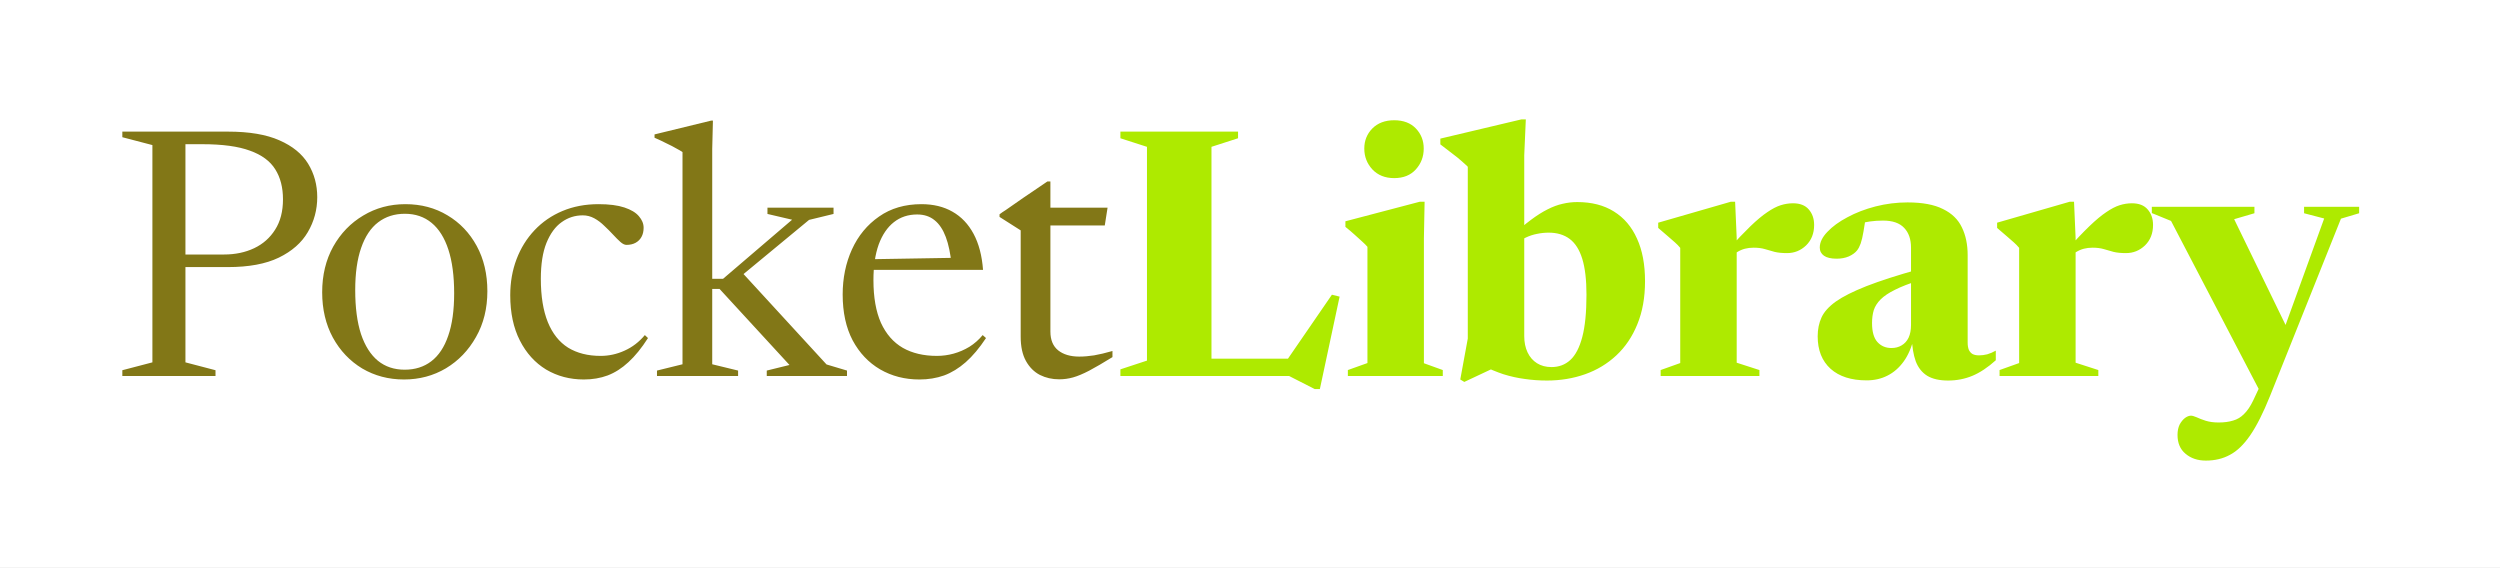
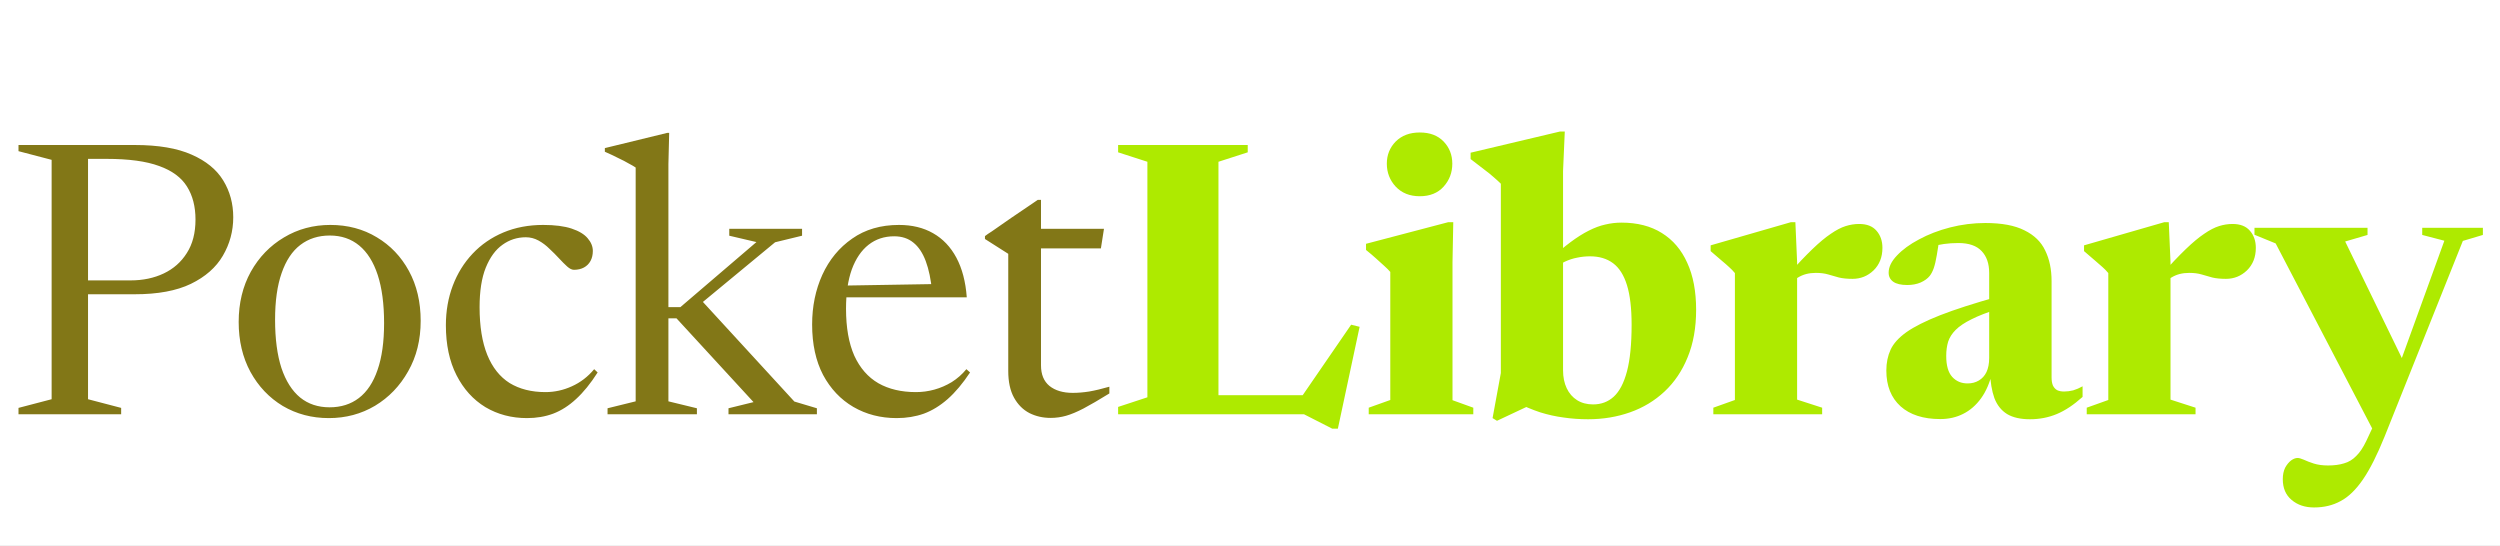
- <svg xmlns="http://www.w3.org/2000/svg" width="379" height="86" viewBox="0 0 379 86" fill="none">
+ <svg xmlns="http://www.w3.org/2000/svg" width="344" height="75" viewBox="0 0 344 75" fill="none">
  <g clip-path="url(#clip0_332_1085)">
-     <rect width="379" height="86" fill="white" />
-     <path d="M42.9 30.209C42.9 28.424 42.511 26.914 41.734 25.677C40.957 24.423 39.676 23.477 37.891 22.841C36.125 22.188 33.722 21.861 30.683 21.861H24.456L24.588 19.953H34.553C37.785 19.953 40.391 20.395 42.37 21.278C44.349 22.144 45.797 23.327 46.716 24.829C47.635 26.331 48.094 28.018 48.094 29.89C48.094 31.799 47.617 33.565 46.663 35.191C45.727 36.798 44.26 38.088 42.264 39.059C40.285 40.014 37.715 40.49 34.553 40.49H24.588L24.456 38.583H33.969C35.665 38.583 37.185 38.264 38.528 37.629C39.87 36.992 40.93 36.056 41.708 34.819C42.502 33.583 42.9 32.046 42.9 30.209ZM28.113 19.953V54.933L32.671 56.126V57H18.546V56.126L23.104 54.933V21.994L18.546 20.801V19.953H28.113ZM61.35 56.046C62.923 56.046 64.265 55.622 65.378 54.774C66.509 53.908 67.366 52.619 67.949 50.905C68.549 49.191 68.85 47.045 68.85 44.465C68.85 41.833 68.558 39.625 67.975 37.84C67.392 36.056 66.544 34.705 65.431 33.786C64.318 32.867 62.967 32.408 61.377 32.408C59.804 32.408 58.453 32.841 57.322 33.706C56.209 34.554 55.352 35.844 54.752 37.575C54.151 39.289 53.851 41.427 53.851 43.989C53.851 46.621 54.142 48.838 54.725 50.64C55.326 52.424 56.183 53.776 57.296 54.694C58.409 55.596 59.76 56.046 61.35 56.046ZM61.244 57.53C58.912 57.53 56.801 56.974 54.911 55.861C53.038 54.73 51.554 53.166 50.459 51.17C49.381 49.174 48.842 46.886 48.842 44.306C48.842 41.709 49.399 39.404 50.512 37.39C51.642 35.376 53.162 33.804 55.07 32.673C56.978 31.525 59.107 30.951 61.456 30.951C63.841 30.951 65.97 31.516 67.843 32.647C69.716 33.76 71.191 35.305 72.268 37.284C73.346 39.263 73.885 41.55 73.885 44.148C73.885 46.762 73.311 49.077 72.162 51.09C71.032 53.105 69.512 54.686 67.604 55.834C65.696 56.965 63.576 57.53 61.244 57.53ZM90.736 30.951C92.343 30.951 93.651 31.118 94.658 31.454C95.665 31.79 96.398 32.231 96.857 32.779C97.334 33.327 97.573 33.91 97.573 34.528C97.573 35.058 97.467 35.517 97.255 35.906C97.043 36.295 96.742 36.595 96.354 36.807C95.965 37.019 95.506 37.125 94.976 37.125C94.693 37.125 94.384 36.975 94.048 36.675C93.713 36.374 93.342 36.003 92.935 35.562C92.529 35.12 92.087 34.678 91.61 34.236C91.151 33.777 90.647 33.397 90.1 33.097C89.552 32.797 88.969 32.647 88.351 32.647C87.167 32.647 86.098 32.991 85.144 33.68C84.19 34.351 83.422 35.403 82.839 36.834C82.273 38.247 81.991 40.058 81.991 42.266C81.991 44.898 82.344 47.089 83.051 48.838C83.757 50.569 84.782 51.859 86.125 52.707C87.485 53.537 89.128 53.953 91.054 53.953C92.308 53.953 93.518 53.688 94.684 53.157C95.868 52.627 96.893 51.841 97.758 50.799L98.235 51.249C97.264 52.769 96.274 53.988 95.267 54.907C94.278 55.825 93.227 56.496 92.114 56.92C91.018 57.327 89.817 57.53 88.51 57.53C86.39 57.53 84.482 57.026 82.786 56.02C81.107 54.995 79.782 53.529 78.811 51.62C77.839 49.712 77.353 47.425 77.353 44.757C77.353 42.796 77.671 40.976 78.307 39.298C78.943 37.62 79.853 36.153 81.037 34.899C82.22 33.645 83.634 32.673 85.277 31.984C86.92 31.295 88.739 30.951 90.736 30.951ZM111.657 42.425L112.505 41.312L125.304 55.251L128.405 56.178V57H116.241V56.178L119.686 55.331L109.086 43.803H107.125V42.266H109.616L120.084 33.309L116.347 32.434V31.48H126.364V32.434L122.654 33.336L111.657 42.425ZM107.973 55.224L111.895 56.178V57H99.599V56.178L103.468 55.224V23.053C103.239 22.895 102.921 22.709 102.514 22.497C102.126 22.267 101.649 22.02 101.083 21.755C100.536 21.472 99.917 21.181 99.228 20.881V20.377L107.814 18.284H108.079L107.973 22.576V55.224ZM139.7 30.951C141.502 30.951 143.066 31.33 144.391 32.09C145.733 32.85 146.802 33.971 147.597 35.456C148.392 36.94 148.869 38.759 149.028 40.914H131.962V39.298L146.246 39.059L144.258 40.146C144.099 38.468 143.808 37.063 143.384 35.932C142.96 34.802 142.394 33.954 141.688 33.389C140.981 32.806 140.098 32.514 139.038 32.514C137.677 32.514 136.503 32.903 135.513 33.68C134.524 34.457 133.755 35.588 133.208 37.072C132.678 38.556 132.413 40.358 132.413 42.478C132.413 45.075 132.793 47.23 133.552 48.944C134.33 50.64 135.434 51.903 136.865 52.733C138.296 53.546 140.018 53.953 142.032 53.953C142.898 53.953 143.746 53.838 144.576 53.608C145.407 53.378 146.202 53.034 146.961 52.575C147.721 52.097 148.392 51.506 148.975 50.799L149.479 51.249C148.472 52.769 147.447 53.988 146.405 54.907C145.362 55.825 144.267 56.496 143.119 56.92C141.97 57.327 140.725 57.53 139.382 57.53C137.174 57.53 135.186 57.018 133.42 55.993C131.671 54.968 130.284 53.502 129.259 51.594C128.252 49.668 127.749 47.354 127.749 44.651C127.749 42.16 128.217 39.881 129.153 37.814C130.107 35.729 131.476 34.069 133.261 32.832C135.045 31.578 137.192 30.951 139.7 30.951ZM159.241 50.269C159.241 51.523 159.63 52.468 160.407 53.105C161.202 53.74 162.271 54.059 163.614 54.059C164.32 54.059 165.071 53.997 165.866 53.873C166.679 53.732 167.606 53.511 168.649 53.211V54.138C167.218 55.021 166.034 55.71 165.098 56.205C164.179 56.682 163.375 57.018 162.686 57.212C161.997 57.406 161.291 57.504 160.566 57.504C159.506 57.504 158.535 57.283 157.651 56.841C156.768 56.382 156.061 55.675 155.531 54.721C155.001 53.767 154.736 52.539 154.736 51.038V34.925L151.53 32.885V32.487C151.777 32.293 152.086 32.081 152.457 31.852C152.828 31.604 153.235 31.322 153.676 31.003C154.136 30.686 154.63 30.341 155.16 29.97C155.69 29.599 156.264 29.21 156.883 28.804C157.501 28.38 158.137 27.947 158.791 27.506H159.241V32.355V50.269ZM157.651 34.184V31.48H167.907L167.483 34.184H157.651Z" fill="#827717" />
-     <path d="M200.09 58.987H199.321L195.426 57H178.333V54.377H198.129L194.525 55.437L201.918 44.678L203.084 44.969L200.09 58.987ZM183.66 22.259V57H169.853V55.993L173.881 54.668V22.259L169.853 20.96V19.953H187.688V20.96L183.66 22.259ZM211.359 27.002C209.981 27.002 208.877 26.56 208.046 25.677C207.234 24.794 206.827 23.742 206.827 22.523C206.827 21.322 207.234 20.306 208.046 19.476C208.877 18.646 209.981 18.23 211.359 18.23C212.755 18.23 213.85 18.646 214.645 19.476C215.44 20.306 215.837 21.322 215.837 22.523C215.837 23.742 215.44 24.794 214.645 25.677C213.85 26.56 212.755 27.002 211.359 27.002ZM215.97 30.579L215.864 36.118V55.066L218.726 56.099V57H204.336V56.099L207.304 55.039V37.416C207.092 37.169 206.819 36.895 206.483 36.595C206.165 36.295 205.794 35.959 205.37 35.588C204.964 35.217 204.495 34.819 203.965 34.395V33.547L215.254 30.579H215.97ZM224.61 55.357L227.737 55.198L221.986 57.901L221.377 57.53L222.516 51.329V25.279C222.269 25.032 221.951 24.741 221.562 24.405C221.191 24.069 220.732 23.698 220.184 23.292C219.654 22.868 219.045 22.4 218.356 21.887V21.013L230.652 18.098H231.314L231.076 23.53V50.958C231.076 51.894 231.244 52.716 231.579 53.422C231.915 54.129 232.392 54.677 233.01 55.066C233.629 55.454 234.362 55.648 235.21 55.648C236.323 55.648 237.268 55.295 238.045 54.589C238.84 53.864 239.45 52.698 239.874 51.09C240.298 49.483 240.51 47.345 240.51 44.678C240.51 42.434 240.298 40.623 239.874 39.245C239.45 37.867 238.814 36.86 237.966 36.224C237.118 35.588 236.058 35.27 234.786 35.27C234.185 35.27 233.593 35.332 233.01 35.456C232.445 35.562 231.88 35.747 231.314 36.012C230.767 36.277 230.219 36.63 229.671 37.072L229.115 35.853C230.193 34.846 231.182 34.007 232.083 33.336C232.984 32.664 233.823 32.134 234.6 31.745C235.395 31.339 236.155 31.056 236.879 30.898C237.621 30.721 238.363 30.633 239.105 30.633C241.296 30.633 243.151 31.11 244.67 32.063C246.207 33.017 247.373 34.387 248.168 36.171C248.981 37.938 249.387 40.093 249.387 42.637C249.387 45.093 248.999 47.266 248.221 49.156C247.462 51.029 246.402 52.601 245.041 53.873C243.681 55.145 242.1 56.099 240.298 56.735C238.496 57.371 236.57 57.689 234.521 57.689C233.355 57.689 232.233 57.609 231.155 57.45C230.078 57.309 229 57.071 227.922 56.735C226.862 56.382 225.758 55.922 224.61 55.357ZM271.816 30.818C272.876 30.818 273.671 31.127 274.201 31.745C274.748 32.364 275.022 33.15 275.022 34.104C275.022 35.376 274.616 36.41 273.803 37.205C272.991 37.982 272.028 38.37 270.915 38.37C270.173 38.37 269.546 38.309 269.033 38.185C268.521 38.044 268.026 37.902 267.549 37.761C267.072 37.62 266.507 37.549 265.853 37.549C265.376 37.549 264.935 37.602 264.528 37.708C264.122 37.814 263.733 37.982 263.362 38.212C262.991 38.441 262.62 38.742 262.249 39.112L262.011 37.814C263.318 36.365 264.44 35.191 265.376 34.289C266.33 33.371 267.178 32.664 267.92 32.169C268.662 31.657 269.342 31.304 269.961 31.11C270.579 30.915 271.197 30.818 271.816 30.818ZM263.283 36.065V54.986L266.728 56.099V57H251.755V56.099L254.723 55.039V37.575C254.476 37.275 254.211 37.001 253.928 36.754C253.646 36.489 253.301 36.189 252.895 35.853C252.488 35.517 251.985 35.084 251.384 34.554V33.76L262.408 30.579H263.044L263.283 36.065ZM290.93 40.809L290.956 42.505C289.437 42.981 288.209 43.459 287.273 43.935C286.336 44.395 285.612 44.881 285.1 45.393C284.605 45.888 284.261 46.426 284.066 47.01C283.89 47.593 283.801 48.246 283.801 48.971C283.801 50.295 284.075 51.258 284.623 51.859C285.17 52.46 285.877 52.76 286.743 52.76C287.326 52.76 287.838 52.627 288.28 52.362C288.739 52.097 289.092 51.709 289.34 51.197C289.587 50.666 289.711 50.022 289.711 49.262V37.549C289.711 36.277 289.366 35.279 288.677 34.554C287.988 33.812 286.919 33.441 285.471 33.441C284.764 33.441 284.102 33.486 283.483 33.574C282.865 33.662 282.326 33.777 281.867 33.919L282.9 32.276C282.777 33.424 282.644 34.369 282.503 35.111C282.379 35.853 282.238 36.454 282.079 36.913C281.92 37.355 281.734 37.708 281.522 37.973C281.24 38.326 280.824 38.627 280.277 38.874C279.729 39.104 279.12 39.218 278.448 39.218C277.583 39.218 276.938 39.068 276.514 38.768C276.09 38.468 275.878 38.053 275.878 37.523C275.878 36.745 276.258 35.959 277.017 35.164C277.777 34.351 278.793 33.609 280.065 32.938C281.337 32.249 282.759 31.701 284.331 31.295C285.921 30.889 287.538 30.686 289.181 30.686C291.442 30.686 293.235 31.021 294.56 31.692C295.903 32.346 296.857 33.274 297.422 34.475C298.005 35.659 298.297 37.063 298.297 38.688V51.938C298.297 52.38 298.359 52.751 298.482 53.051C298.624 53.334 298.818 53.546 299.065 53.688C299.33 53.811 299.648 53.873 300.019 53.873C300.426 53.873 300.841 53.82 301.265 53.714C301.689 53.59 302.122 53.405 302.563 53.157V54.615C301.344 55.71 300.161 56.496 299.012 56.974C297.864 57.45 296.636 57.689 295.329 57.689C294.021 57.689 292.97 57.45 292.175 56.974C291.38 56.479 290.797 55.746 290.426 54.774C290.073 53.785 289.87 52.557 289.817 51.09L290.135 51.223C289.799 52.654 289.287 53.846 288.598 54.8C287.909 55.755 287.087 56.47 286.133 56.947C285.197 57.424 284.146 57.663 282.98 57.663C280.648 57.663 278.828 57.08 277.521 55.913C276.213 54.73 275.56 53.087 275.56 50.984C275.56 49.925 275.754 48.971 276.143 48.123C276.531 47.275 277.256 46.471 278.316 45.711C279.393 44.951 280.939 44.174 282.953 43.379C284.985 42.584 287.644 41.727 290.93 40.809ZM323.195 30.818C324.255 30.818 325.05 31.127 325.58 31.745C326.127 32.364 326.401 33.15 326.401 34.104C326.401 35.376 325.995 36.41 325.182 37.205C324.369 37.982 323.407 38.37 322.294 38.37C321.552 38.37 320.924 38.309 320.412 38.185C319.9 38.044 319.405 37.902 318.928 37.761C318.451 37.62 317.886 37.549 317.232 37.549C316.755 37.549 316.313 37.602 315.907 37.708C315.501 37.814 315.112 37.982 314.741 38.212C314.37 38.441 313.999 38.742 313.628 39.112L313.39 37.814C314.697 36.365 315.819 35.191 316.755 34.289C317.709 33.371 318.557 32.664 319.299 32.169C320.041 31.657 320.721 31.304 321.34 31.11C321.958 30.915 322.576 30.818 323.195 30.818ZM314.662 36.065V54.986L318.107 56.099V57H303.134V56.099L306.102 55.039V37.575C305.855 37.275 305.59 37.001 305.307 36.754C305.024 36.489 304.68 36.189 304.274 35.853C303.867 35.517 303.364 35.084 302.763 34.554V33.76L313.787 30.579H314.423L314.662 36.065ZM347.019 50.349L342.885 59.862L329.131 33.495L326.216 32.302V31.348H341.772V32.328L338.698 33.23L347.019 50.349ZM334.405 69.826C333.168 69.826 332.143 69.481 331.331 68.793C330.518 68.121 330.112 67.167 330.112 65.93C330.112 65.33 330.218 64.809 330.43 64.367C330.659 63.943 330.933 63.607 331.251 63.36C331.569 63.13 331.87 63.016 332.152 63.016C332.347 63.016 332.629 63.095 333 63.254C333.371 63.431 333.831 63.607 334.378 63.784C334.944 63.961 335.597 64.049 336.339 64.049C337.187 64.049 337.92 63.952 338.539 63.758C339.175 63.581 339.731 63.245 340.208 62.751C340.703 62.273 341.162 61.593 341.586 60.71L343.547 56.523L345.773 51.249L352.345 33.123L349.298 32.328V31.348H357.645V32.328L354.889 33.15L344.13 60.047C343.106 62.592 342.107 64.57 341.136 65.984C340.164 67.397 339.139 68.386 338.062 68.951C337.002 69.534 335.783 69.826 334.405 69.826Z" fill="#AEEA00" />
+     <rect width="344" height="75" fill="white" />
+     <path d="M26.9 30.209C26.9 28.424 26.511 26.914 25.734 25.677C24.957 24.423 23.676 23.477 21.891 22.841C20.125 22.188 17.722 21.861 14.683 21.861H8.456L8.588 19.953H18.552C21.785 19.953 24.391 20.395 26.37 21.278C28.349 22.144 29.797 23.327 30.716 24.829C31.635 26.331 32.094 28.018 32.094 29.89C32.094 31.799 31.617 33.565 30.663 35.191C29.727 36.798 28.26 38.088 26.264 39.059C24.285 40.014 21.715 40.49 18.552 40.49H8.588L8.456 38.583H17.969C19.665 38.583 21.185 38.264 22.527 37.629C23.87 36.992 24.93 36.056 25.707 34.819C26.503 33.583 26.9 32.046 26.9 30.209ZM12.113 19.953V54.933L16.671 56.126V57H2.546V56.126L7.104 54.933V21.994L2.546 20.801V19.953H12.113ZM45.35 56.046C46.923 56.046 48.265 55.622 49.378 54.774C50.509 53.908 51.366 52.619 51.949 50.905C52.55 49.191 52.85 47.045 52.85 44.465C52.85 41.833 52.558 39.625 51.975 37.84C51.392 36.056 50.544 34.705 49.431 33.786C48.318 32.867 46.967 32.408 45.377 32.408C43.804 32.408 42.453 32.841 41.322 33.706C40.209 34.554 39.352 35.844 38.752 37.575C38.151 39.289 37.851 41.427 37.851 43.989C37.851 46.621 38.142 48.838 38.725 50.64C39.326 52.424 40.183 53.776 41.296 54.694C42.409 55.596 43.76 56.046 45.35 56.046ZM45.244 57.53C42.912 57.53 40.801 56.974 38.911 55.861C37.038 54.73 35.554 53.166 34.459 51.17C33.381 49.174 32.842 46.886 32.842 44.306C32.842 41.709 33.399 39.404 34.512 37.39C35.642 35.376 37.162 33.804 39.07 32.673C40.978 31.525 43.107 30.951 45.456 30.951C47.841 30.951 49.97 31.516 51.843 32.647C53.715 33.76 55.191 35.305 56.268 37.284C57.346 39.263 57.885 41.55 57.885 44.148C57.885 46.762 57.311 49.077 56.162 51.09C55.032 53.105 53.512 54.686 51.604 55.834C49.696 56.965 47.576 57.53 45.244 57.53ZM74.736 30.951C76.343 30.951 77.651 31.118 78.658 31.454C79.665 31.79 80.398 32.231 80.857 32.779C81.334 33.327 81.573 33.91 81.573 34.528C81.573 35.058 81.467 35.517 81.255 35.906C81.043 36.295 80.742 36.595 80.354 36.807C79.965 37.019 79.506 37.125 78.976 37.125C78.693 37.125 78.384 36.975 78.048 36.675C77.713 36.374 77.342 36.003 76.935 35.562C76.529 35.12 76.087 34.678 75.61 34.236C75.151 33.777 74.647 33.397 74.1 33.097C73.552 32.797 72.969 32.647 72.351 32.647C71.167 32.647 70.098 32.991 69.144 33.68C68.19 34.351 67.422 35.403 66.839 36.834C66.273 38.247 65.991 40.058 65.991 42.266C65.991 44.898 66.344 47.089 67.051 48.838C67.757 50.569 68.782 51.859 70.125 52.707C71.485 53.537 73.128 53.953 75.054 53.953C76.308 53.953 77.518 53.688 78.684 53.157C79.868 52.627 80.893 51.841 81.758 50.799L82.235 51.249C81.264 52.769 80.274 53.988 79.267 54.907C78.278 55.825 77.227 56.496 76.114 56.92C75.018 57.327 73.817 57.53 72.51 57.53C70.39 57.53 68.482 57.026 66.786 56.02C65.107 54.995 63.782 53.529 62.811 51.62C61.839 49.712 61.353 47.425 61.353 44.757C61.353 42.796 61.671 40.976 62.307 39.298C62.943 37.62 63.853 36.153 65.037 34.899C66.22 33.645 67.634 32.673 69.277 31.984C70.92 31.295 72.739 30.951 74.736 30.951ZM95.657 42.425L96.505 41.312L109.304 55.251L112.405 56.178V57H100.241V56.178L103.686 55.331L93.086 43.803H91.125V42.266H93.616L104.084 33.309L100.347 32.434V31.48H110.364V32.434L106.654 33.336L95.657 42.425ZM91.973 55.224L95.895 56.178V57H83.599V56.178L87.468 55.224V23.053C87.239 22.895 86.921 22.709 86.514 22.497C86.126 22.267 85.649 22.02 85.083 21.755C84.536 21.472 83.917 21.181 83.228 20.881V20.377L91.814 18.284H92.079L91.973 22.576V55.224ZM123.7 30.951C125.502 30.951 127.066 31.33 128.391 32.09C129.733 32.85 130.802 33.971 131.597 35.456C132.392 36.94 132.869 38.759 133.028 40.914H115.962V39.298L130.246 39.059L128.258 40.146C128.099 38.468 127.808 37.063 127.384 35.932C126.96 34.802 126.394 33.954 125.688 33.389C124.981 32.806 124.098 32.514 123.038 32.514C121.677 32.514 120.503 32.903 119.513 33.68C118.524 34.457 117.755 35.588 117.208 37.072C116.678 38.556 116.413 40.358 116.413 42.478C116.413 45.075 116.793 47.23 117.552 48.944C118.33 50.64 119.434 51.903 120.865 52.733C122.296 53.546 124.018 53.953 126.032 53.953C126.898 53.953 127.746 53.838 128.576 53.608C129.407 53.378 130.202 53.034 130.961 52.575C131.721 52.097 132.392 51.506 132.975 50.799L133.479 51.249C132.472 52.769 131.447 53.988 130.405 54.907C129.362 55.825 128.267 56.496 127.119 56.92C125.97 57.327 124.725 57.53 123.382 57.53C121.174 57.53 119.186 57.018 117.42 55.993C115.671 54.968 114.284 53.502 113.259 51.594C112.252 49.668 111.749 47.354 111.749 44.651C111.749 42.16 112.217 39.881 113.153 37.814C114.107 35.729 115.476 34.069 117.261 32.832C119.045 31.578 121.192 30.951 123.7 30.951ZM143.241 50.269C143.241 51.523 143.63 52.468 144.407 53.105C145.202 53.74 146.271 54.059 147.614 54.059C148.32 54.059 149.071 53.997 149.866 53.873C150.679 53.732 151.606 53.511 152.649 53.211V54.138C151.218 55.021 150.034 55.71 149.098 56.205C148.179 56.682 147.375 57.018 146.686 57.212C145.997 57.406 145.291 57.504 144.566 57.504C143.506 57.504 142.535 57.283 141.651 56.841C140.768 56.382 140.061 55.675 139.531 54.721C139.001 53.767 138.736 52.539 138.736 51.038V34.925L135.53 32.885V32.487C135.777 32.293 136.086 32.081 136.457 31.852C136.828 31.604 137.235 31.322 137.676 31.003C138.136 30.686 138.63 30.341 139.16 29.97C139.69 29.599 140.264 29.21 140.883 28.804C141.501 28.38 142.137 27.947 142.791 27.506H143.241V32.355V50.269ZM141.651 34.184V31.48H151.907L151.483 34.184H141.651Z" fill="#827717" />
+     <path d="M184.09 58.987H183.321L179.426 57H162.333V54.377H182.129L178.525 55.437L185.918 44.678L187.084 44.969L184.09 58.987ZM167.66 22.259V57H153.853V55.993L157.881 54.668V22.259L153.853 20.96V19.953H171.688V20.96L167.66 22.259ZM195.359 27.002C193.981 27.002 192.877 26.56 192.046 25.677C191.234 24.794 190.827 23.742 190.827 22.523C190.827 21.322 191.234 20.306 192.046 19.476C192.877 18.646 193.981 18.23 195.359 18.23C196.755 18.23 197.85 18.646 198.645 19.476C199.44 20.306 199.837 21.322 199.837 22.523C199.837 23.742 199.44 24.794 198.645 25.677C197.85 26.56 196.755 27.002 195.359 27.002ZM199.97 30.579L199.864 36.118V55.066L202.726 56.099V57H188.336V56.099L191.304 55.039V37.416C191.092 37.169 190.819 36.895 190.483 36.595C190.165 36.295 189.794 35.959 189.37 35.588C188.964 35.217 188.495 34.819 187.965 34.395V33.547L199.254 30.579H199.97ZM208.61 55.357L211.737 55.198L205.986 57.901L205.377 57.53L206.516 51.329V25.279C206.269 25.032 205.951 24.741 205.562 24.405C205.191 24.069 204.732 23.698 204.184 23.292C203.654 22.868 203.045 22.4 202.356 21.887V21.013L214.652 18.098H215.314L215.076 23.53V50.958C215.076 51.894 215.244 52.716 215.579 53.422C215.915 54.129 216.392 54.677 217.01 55.066C217.629 55.454 218.362 55.648 219.21 55.648C220.323 55.648 221.268 55.295 222.045 54.589C222.84 53.864 223.45 52.698 223.874 51.09C224.298 49.483 224.51 47.345 224.51 44.678C224.51 42.434 224.298 40.623 223.874 39.245C223.45 37.867 222.814 36.86 221.966 36.224C221.118 35.588 220.058 35.27 218.786 35.27C218.185 35.27 217.593 35.332 217.01 35.456C216.445 35.562 215.88 35.747 215.314 36.012C214.767 36.277 214.219 36.63 213.671 37.072L213.115 35.853C214.193 34.846 215.182 34.007 216.083 33.336C216.984 32.664 217.823 32.134 218.6 31.745C219.395 31.339 220.155 31.056 220.879 30.898C221.621 30.721 222.363 30.633 223.105 30.633C225.296 30.633 227.151 31.11 228.67 32.063C230.207 33.017 231.373 34.387 232.168 36.171C232.981 37.938 233.387 40.093 233.387 42.637C233.387 45.093 232.999 47.266 232.221 49.156C231.462 51.029 230.402 52.601 229.041 53.873C227.681 55.145 226.1 56.099 224.298 56.735C222.496 57.371 220.57 57.689 218.521 57.689C217.355 57.689 216.233 57.609 215.155 57.45C214.078 57.309 213 57.071 211.922 56.735C210.862 56.382 209.758 55.922 208.61 55.357ZM255.816 30.818C256.876 30.818 257.671 31.127 258.201 31.745C258.748 32.364 259.022 33.15 259.022 34.104C259.022 35.376 258.616 36.41 257.803 37.205C256.991 37.982 256.028 38.37 254.915 38.37C254.173 38.37 253.546 38.309 253.033 38.185C252.521 38.044 252.026 37.902 251.549 37.761C251.072 37.62 250.507 37.549 249.853 37.549C249.376 37.549 248.935 37.602 248.528 37.708C248.122 37.814 247.733 37.982 247.362 38.212C246.991 38.441 246.62 38.742 246.249 39.112L246.011 37.814C247.318 36.365 248.44 35.191 249.376 34.289C250.33 33.371 251.178 32.664 251.92 32.169C252.662 31.657 253.342 31.304 253.961 31.11C254.579 30.915 255.197 30.818 255.816 30.818ZM247.283 36.065V54.986L250.728 56.099V57H235.755V56.099L238.723 55.039V37.575C238.476 37.275 238.211 37.001 237.928 36.754C237.646 36.489 237.301 36.189 236.895 35.853C236.488 35.517 235.985 35.084 235.384 34.554V33.76L246.408 30.579H247.044L247.283 36.065ZM274.93 40.809L274.956 42.505C273.437 42.981 272.209 43.459 271.273 43.935C270.336 44.395 269.612 44.881 269.1 45.393C268.605 45.888 268.261 46.426 268.066 47.01C267.89 47.593 267.801 48.246 267.801 48.971C267.801 50.295 268.075 51.258 268.623 51.859C269.17 52.46 269.877 52.76 270.743 52.76C271.326 52.76 271.838 52.627 272.28 52.362C272.739 52.097 273.092 51.709 273.34 51.197C273.587 50.666 273.711 50.022 273.711 49.262V37.549C273.711 36.277 273.366 35.279 272.677 34.554C271.988 33.812 270.919 33.441 269.471 33.441C268.764 33.441 268.102 33.486 267.483 33.574C266.865 33.662 266.326 33.777 265.867 33.919L266.9 32.276C266.777 33.424 266.644 34.369 266.503 35.111C266.379 35.853 266.238 36.454 266.079 36.913C265.92 37.355 265.734 37.708 265.522 37.973C265.24 38.326 264.824 38.627 264.277 38.874C263.729 39.104 263.12 39.218 262.448 39.218C261.583 39.218 260.938 39.068 260.514 38.768C260.09 38.468 259.878 38.053 259.878 37.523C259.878 36.745 260.258 35.959 261.017 35.164C261.777 34.351 262.793 33.609 264.065 32.938C265.337 32.249 266.759 31.701 268.331 31.295C269.921 30.889 271.538 30.686 273.181 30.686C275.442 30.686 277.235 31.021 278.56 31.692C279.903 32.346 280.857 33.274 281.422 34.475C282.005 35.659 282.297 37.063 282.297 38.688V51.938C282.297 52.38 282.359 52.751 282.482 53.051C282.624 53.334 282.818 53.546 283.065 53.688C283.33 53.811 283.648 53.873 284.019 53.873C284.426 53.873 284.841 53.82 285.265 53.714C285.689 53.59 286.122 53.405 286.563 53.157V54.615C285.344 55.71 284.161 56.496 283.012 56.974C281.864 57.45 280.636 57.689 279.329 57.689C278.021 57.689 276.97 57.45 276.175 56.974C275.38 56.479 274.797 55.746 274.426 54.774C274.073 53.785 273.87 52.557 273.817 51.09L274.135 51.223C273.799 52.654 273.287 53.846 272.598 54.8C271.909 55.755 271.087 56.47 270.133 56.947C269.197 57.424 268.146 57.663 266.98 57.663C264.648 57.663 262.828 57.08 261.521 55.913C260.213 54.73 259.56 53.087 259.56 50.984C259.56 49.925 259.754 48.971 260.143 48.123C260.531 47.275 261.256 46.471 262.316 45.711C263.393 44.951 264.939 44.174 266.953 43.379C268.985 42.584 271.644 41.727 274.93 40.809ZM307.195 30.818C308.255 30.818 309.05 31.127 309.58 31.745C310.127 32.364 310.401 33.15 310.401 34.104C310.401 35.376 309.995 36.41 309.182 37.205C308.369 37.982 307.407 38.37 306.294 38.37C305.552 38.37 304.924 38.309 304.412 38.185C303.9 38.044 303.405 37.902 302.928 37.761C302.451 37.62 301.886 37.549 301.232 37.549C300.755 37.549 300.313 37.602 299.907 37.708C299.501 37.814 299.112 37.982 298.741 38.212C298.37 38.441 297.999 38.742 297.628 39.112L297.39 37.814C298.697 36.365 299.819 35.191 300.755 34.289C301.709 33.371 302.557 32.664 303.299 32.169C304.041 31.657 304.721 31.304 305.34 31.11C305.958 30.915 306.576 30.818 307.195 30.818ZM298.662 36.065V54.986L302.107 56.099V57H287.134V56.099L290.102 55.039V37.575C289.855 37.275 289.59 37.001 289.307 36.754C289.024 36.489 288.68 36.189 288.274 35.853C287.867 35.517 287.364 35.084 286.763 34.554V33.76L297.787 30.579H298.423L298.662 36.065ZM331.019 50.349L326.885 59.862L313.131 33.495L310.216 32.302V31.348H325.772V32.328L322.698 33.23L331.019 50.349ZM318.405 69.826C317.168 69.826 316.143 69.481 315.331 68.793C314.518 68.121 314.112 67.167 314.112 65.93C314.112 65.33 314.218 64.809 314.43 64.367C314.659 63.943 314.933 63.607 315.251 63.36C315.569 63.13 315.87 63.016 316.152 63.016C316.347 63.016 316.629 63.095 317 63.254C317.371 63.431 317.831 63.607 318.378 63.784C318.944 63.961 319.597 64.049 320.339 64.049C321.187 64.049 321.92 63.952 322.539 63.758C323.175 63.581 323.731 63.245 324.208 62.751C324.703 62.273 325.162 61.593 325.586 60.71L327.547 56.523L329.773 51.249L336.345 33.123L333.298 32.328V31.348H341.645V32.328L338.889 33.15L328.13 60.047C327.106 62.592 326.107 64.57 325.136 65.984C324.164 67.397 323.139 68.386 322.062 68.951C321.002 69.534 319.783 69.826 318.405 69.826Z" fill="#AEEA00" />
  </g>
  <defs>
    <clipPath id="clip0_332_1085">
-       <rect width="379" height="86" fill="white" />
+       <rect width="344" height="75" fill="white" />
    </clipPath>
  </defs>
</svg>
